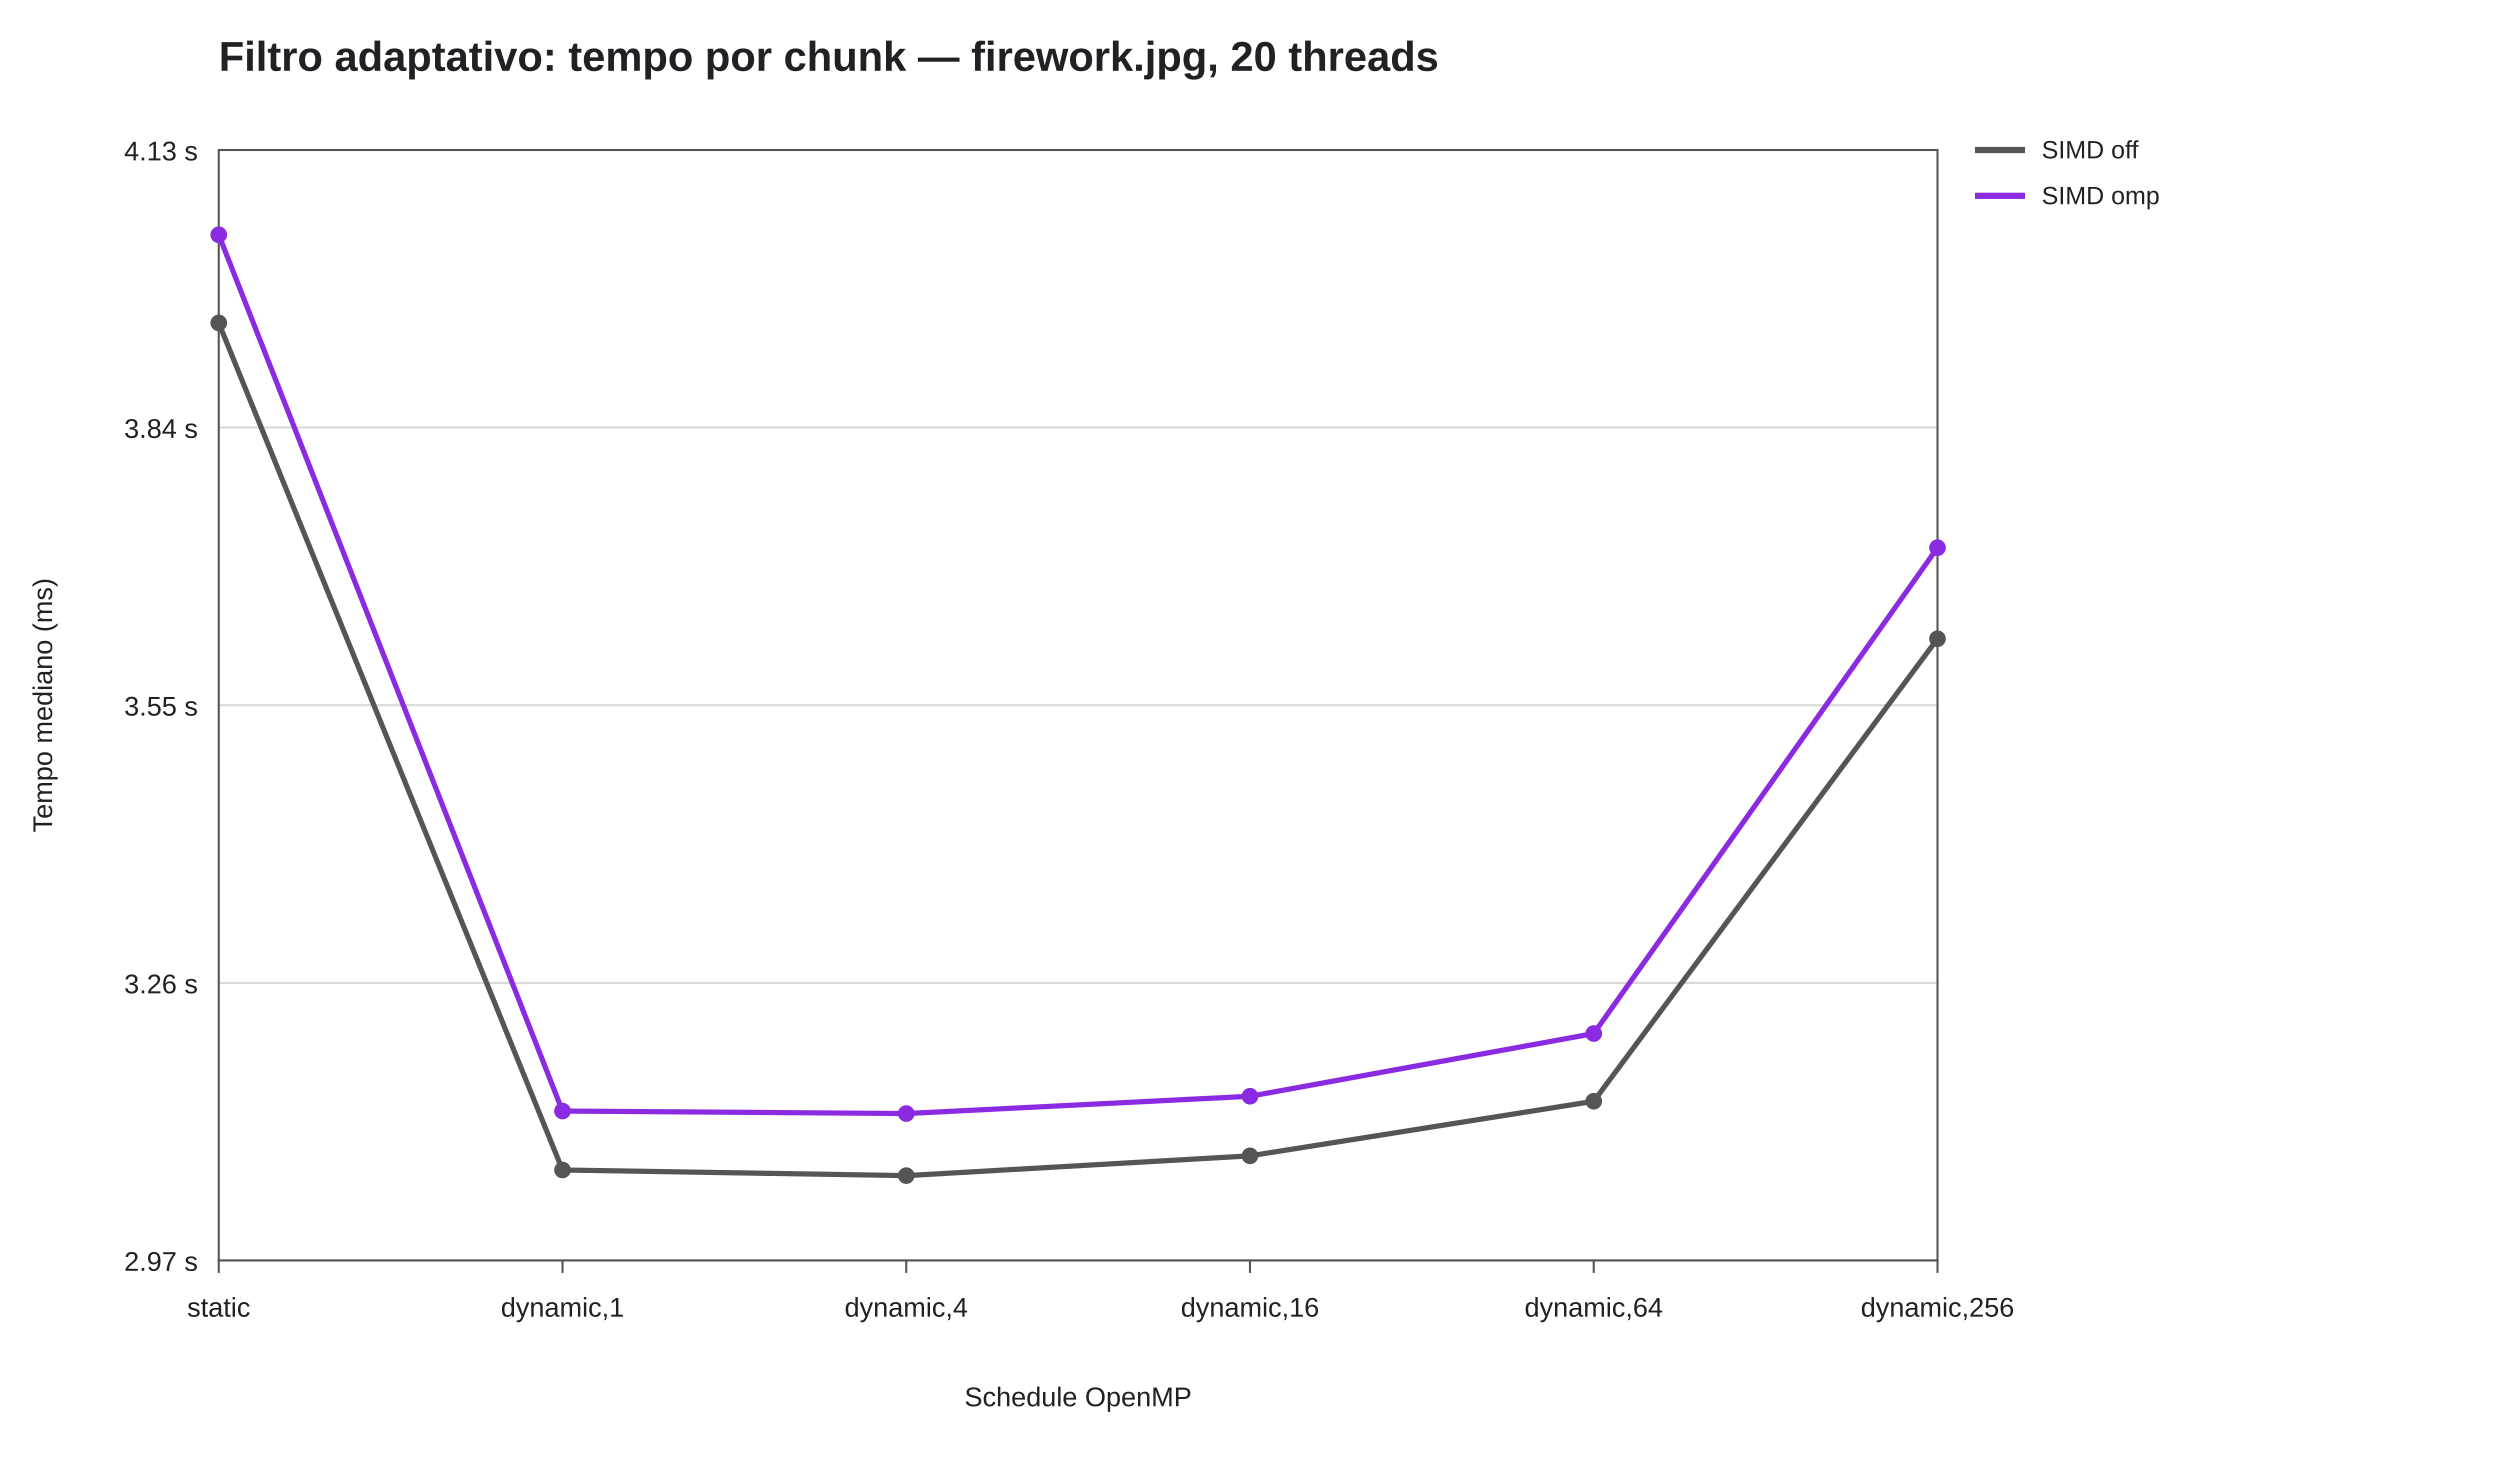
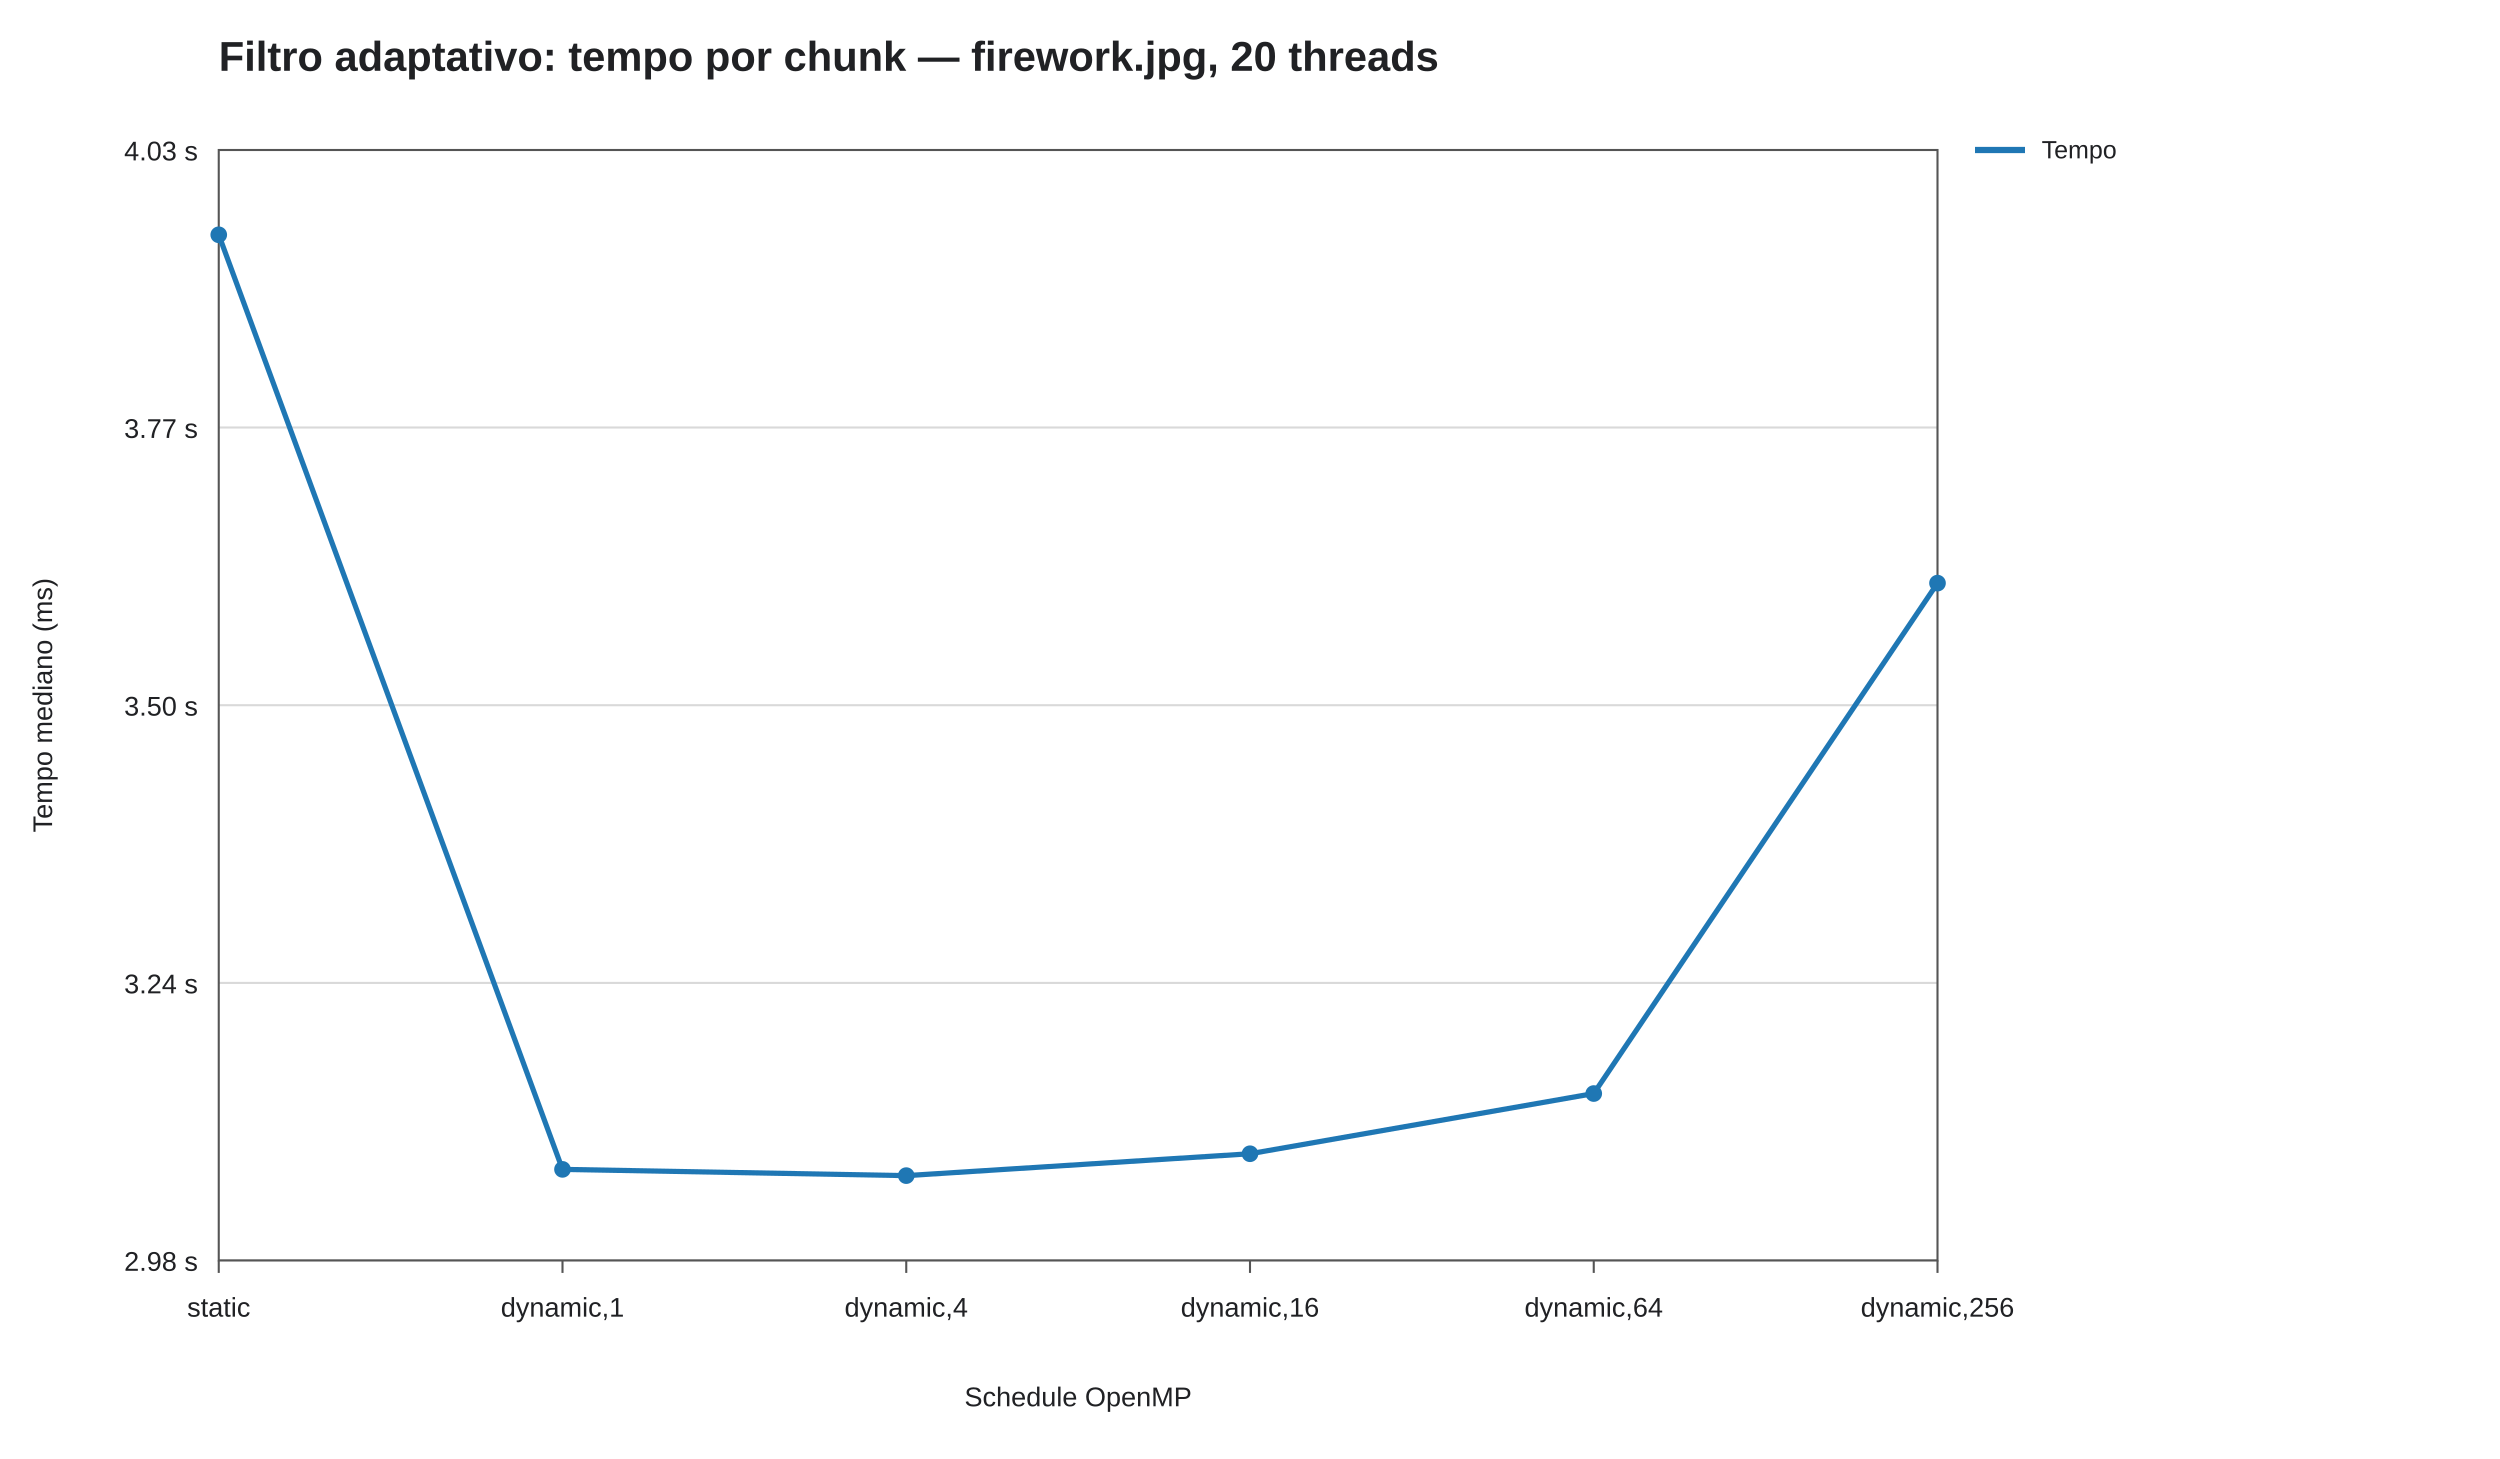
<svg xmlns="http://www.w3.org/2000/svg" width="1200" height="700" viewBox="0 0 1200 700" role="img" aria-label="Filtro adaptativo: tempo por chunk — firework.jpg, 20 threads">
  <style>text{font-family:Arial,sans-serif;fill:#202124}.axis{font-size:13px}.small{font-size:12px}.title{font-size:20px;font-weight:700}.legend{font-size:12px}.grid{stroke:#d9d9d9;stroke-width:1}.frame{fill:none;stroke:#555;stroke-width:1}.note{font-size:11px;fill:#555}</style>
  <text class="title" x="105" y="34">Filtro adaptativo: tempo por chunk — firework.jpg, 20 threads</text>
  <line class="grid" x1="105" x2="930" y1="605.0" y2="605.0" />
-   <text class="axis" text-anchor="end" x="95" y="610.0">2.97 s</text>
+   <text class="axis" text-anchor="end" x="95" y="610.0">2.98 s</text>
  <line class="grid" x1="105" x2="930" y1="471.8" y2="471.8" />
-   <text class="axis" text-anchor="end" x="95" y="476.8">3.26 s</text>
+   <text class="axis" text-anchor="end" x="95" y="476.8">3.24 s</text>
  <line class="grid" x1="105" x2="930" y1="338.5" y2="338.5" />
-   <text class="axis" text-anchor="end" x="95" y="343.5">3.55 s</text>
+   <text class="axis" text-anchor="end" x="95" y="343.5">3.50 s</text>
  <line class="grid" x1="105" x2="930" y1="205.2" y2="205.2" />
-   <text class="axis" text-anchor="end" x="95" y="210.2">3.84 s</text>
+   <text class="axis" text-anchor="end" x="95" y="210.2">3.77 s</text>
  <line class="grid" x1="105" x2="930" y1="72.0" y2="72.0" />
-   <text class="axis" text-anchor="end" x="95" y="77.0">4.13 s</text>
+   <text class="axis" text-anchor="end" x="95" y="77.0">4.03 s</text>
  <rect class="frame" x="105" y="72" width="825" height="533" />
  <line class="frame" x1="105.0" x2="105.0" y1="605" y2="611" />
  <text class="axis" text-anchor="middle" x="105.0" y="632">static</text>
  <line class="frame" x1="270.0" x2="270.0" y1="605" y2="611" />
  <text class="axis" text-anchor="middle" x="270.0" y="632">dynamic,1</text>
  <line class="frame" x1="435.0" x2="435.0" y1="605" y2="611" />
  <text class="axis" text-anchor="middle" x="435.0" y="632">dynamic,4</text>
  <line class="frame" x1="600.0" x2="600.0" y1="605" y2="611" />
  <text class="axis" text-anchor="middle" x="600.0" y="632">dynamic,16</text>
  <line class="frame" x1="765.0" x2="765.0" y1="605" y2="611" />
  <text class="axis" text-anchor="middle" x="765.0" y="632">dynamic,64</text>
  <line class="frame" x1="930.0" x2="930.0" y1="605" y2="611" />
  <text class="axis" text-anchor="middle" x="930.0" y="632">dynamic,256</text>
-   <polyline points="105.0,155.0 270.0,561.6 435.0,564.3 600.0,554.8 765.0,528.6 930.0,306.6" fill="none" stroke="#555555" stroke-width="2.5" />
-   <circle cx="105.0" cy="155.0" r="4" fill="#555555" />
-   <circle cx="270.0" cy="561.6" r="4" fill="#555555" />
-   <circle cx="435.0" cy="564.3" r="4" fill="#555555" />
-   <circle cx="600.0" cy="554.8" r="4" fill="#555555" />
-   <circle cx="765.0" cy="528.6" r="4" fill="#555555" />
-   <circle cx="930.0" cy="306.6" r="4" fill="#555555" />
-   <line x1="948" x2="972" y1="72" y2="72" stroke="#555555" stroke-width="3" />
-   <text class="legend" x="980" y="76">SIMD off</text>
-   <polyline points="105.0,112.7 270.0,533.3 435.0,534.5 600.0,526.2 765.0,496.1 930.0,262.9" fill="none" stroke="#8a2be2" stroke-width="2.5" />
-   <circle cx="105.0" cy="112.7" r="4" fill="#8a2be2" />
-   <circle cx="270.0" cy="533.3" r="4" fill="#8a2be2" />
-   <circle cx="435.0" cy="534.5" r="4" fill="#8a2be2" />
-   <circle cx="600.0" cy="526.2" r="4" fill="#8a2be2" />
-   <circle cx="765.0" cy="496.1" r="4" fill="#8a2be2" />
-   <circle cx="930.0" cy="262.9" r="4" fill="#8a2be2" />
-   <line x1="948" x2="972" y1="94" y2="94" stroke="#8a2be2" stroke-width="3" />
-   <text class="legend" x="980" y="98">SIMD omp</text>
+   <polyline points="105.0,112.7 270.0,561.3 435.0,564.3 600.0,553.8 765.0,524.9 930.0,279.9" fill="none" stroke="#1f77b4" stroke-width="2.5" />
+   <circle cx="105.0" cy="112.7" r="4" fill="#1f77b4" />
+   <circle cx="270.0" cy="561.3" r="4" fill="#1f77b4" />
+   <circle cx="435.0" cy="564.3" r="4" fill="#1f77b4" />
+   <circle cx="600.0" cy="553.8" r="4" fill="#1f77b4" />
+   <circle cx="765.0" cy="524.9" r="4" fill="#1f77b4" />
+   <circle cx="930.0" cy="279.9" r="4" fill="#1f77b4" />
+   <line x1="948" x2="972" y1="72" y2="72" stroke="#1f77b4" stroke-width="3" />
+   <text class="legend" x="980" y="76">Tempo</text>
  <text class="axis" text-anchor="middle" x="517.5" y="675">Schedule OpenMP</text>
  <text class="axis" text-anchor="middle" transform="translate(25 338.5) rotate(-90)">Tempo mediano (ms)</text>
</svg>
